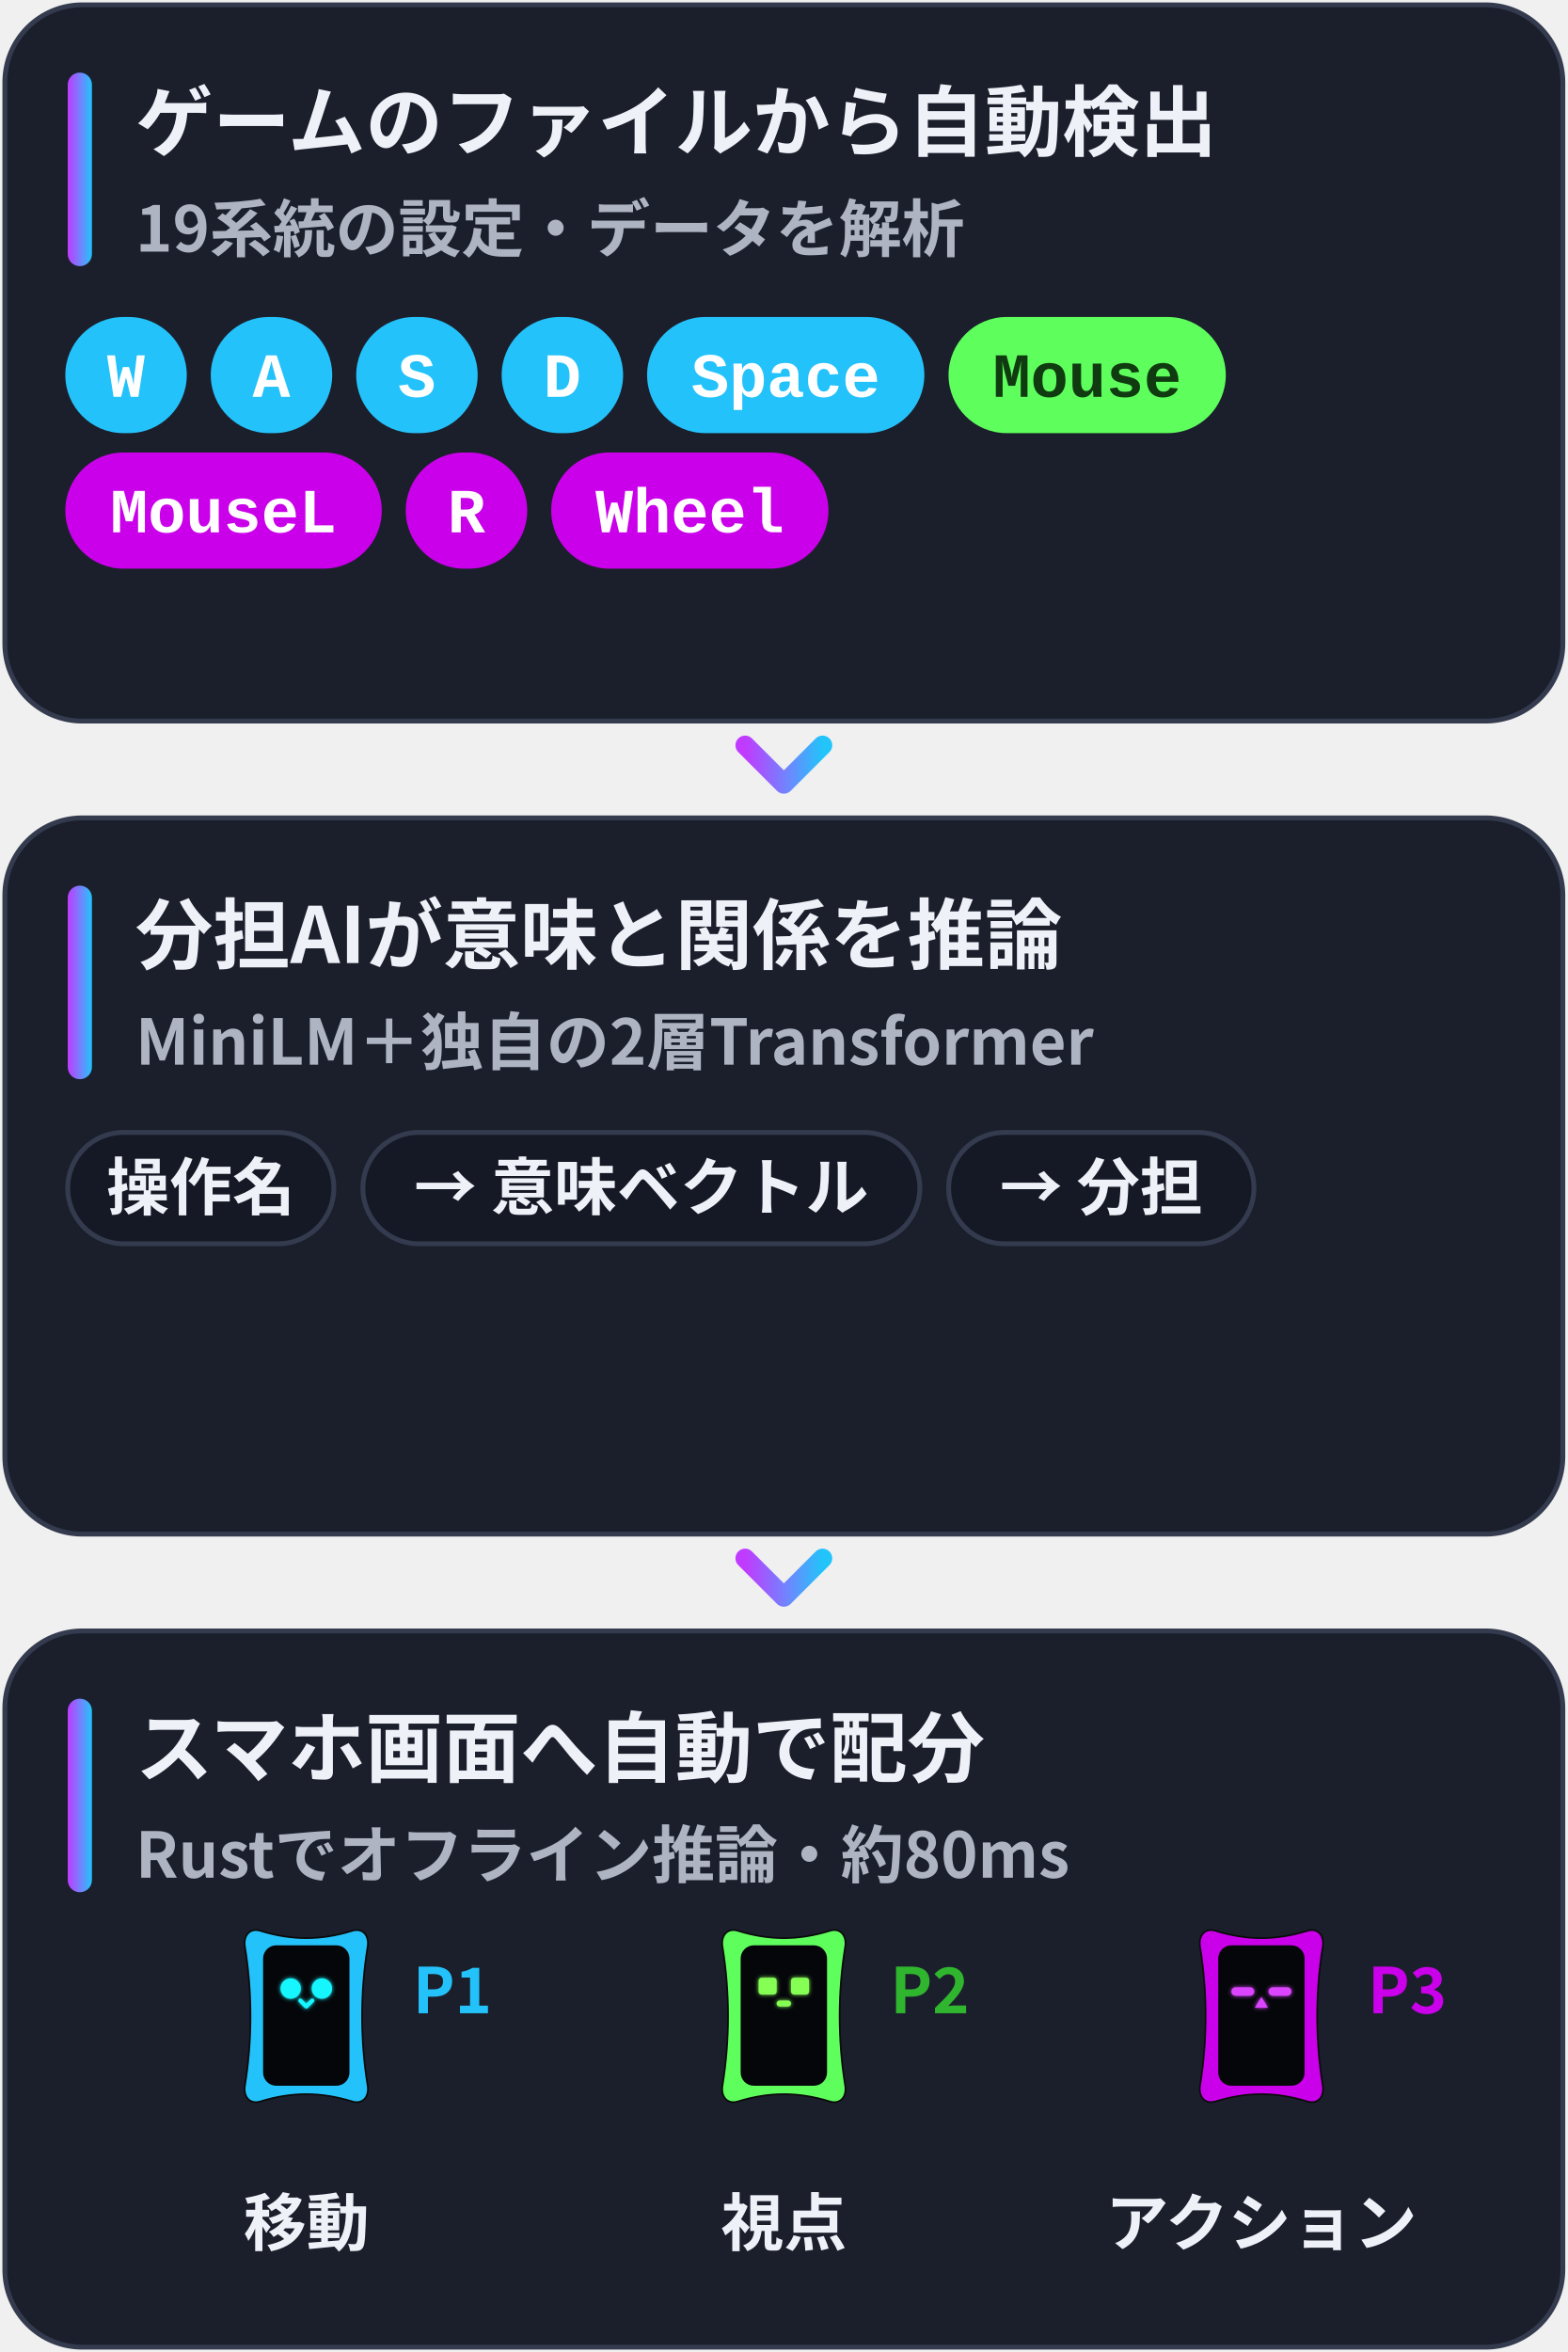
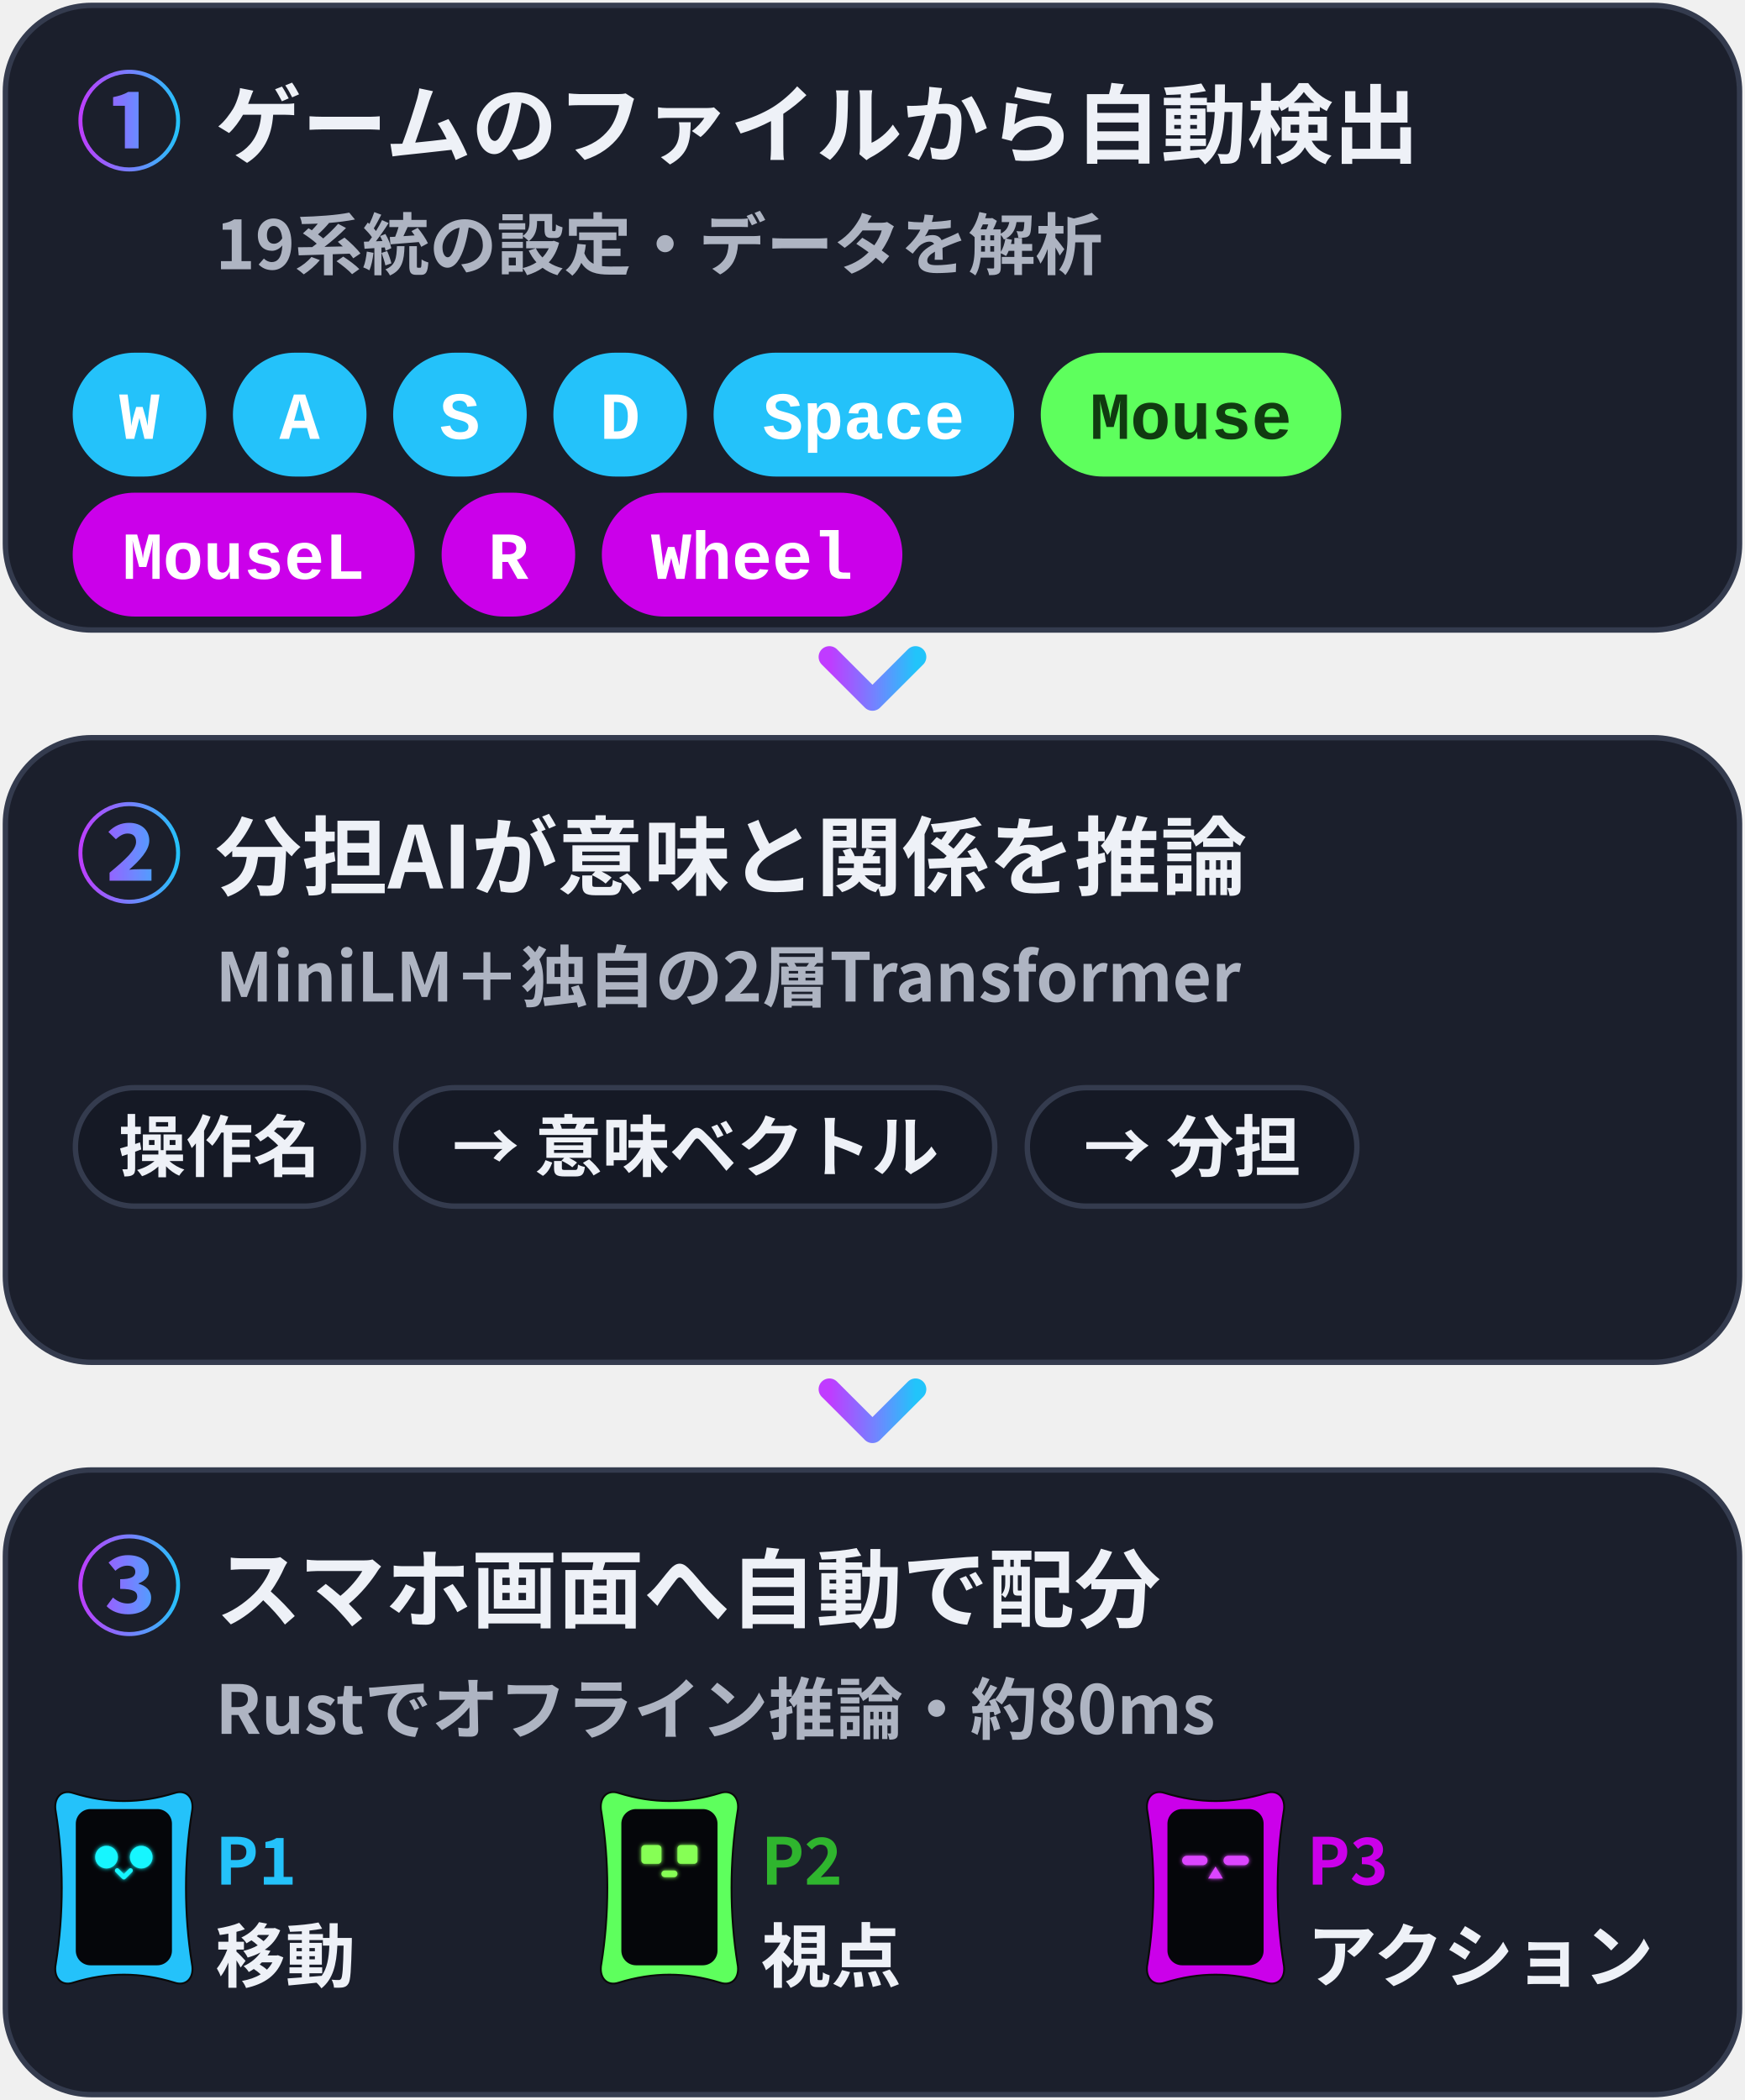
- <svg xmlns="http://www.w3.org/2000/svg" viewBox="0 0 324 486" width="324" height="486" role="img">
+ <svg xmlns="http://www.w3.org/2000/svg" viewBox="0 0 324 390" width="324" height="390" role="img">
  <defs>
    <filter id="glow" x="-30%" y="-30%" width="160%" height="160%">
      <feGaussianBlur stdDeviation="1.6" result="b" />
      <feMerge>
        <feMergeNode in="b" />
        <feMergeNode in="SourceGraphic" />
      </feMerge>
    </filter>
    <linearGradient id="brand" x1="0" y1="0" x2="1" y2="0">
      <stop offset="0" stop-color="#C03BFF" />
      <stop offset=".55" stop-color="#6F86FF" />
      <stop offset="1" stop-color="#22C4FA" />
    </linearGradient>
    <linearGradient id="bg" x1="0" y1="0" x2="1" y2="1">
      <stop offset="0" stop-color="#141827" />
      <stop offset="1" stop-color="#231B35" />
    </linearGradient>
    <style>
.jp{font-family:'Hiragino Sans','Hiragino Kaku Gothic ProN','Yu Gothic UI','Yu Gothic','Meiryo','Noto Sans JP','Noto Sans CJK JP',sans-serif}
.disp{font-family:Impact,Haettenschweiler,'Anton','Arial Narrow Bold','Arial Black',sans-serif}
.gh{font-family:-apple-system,BlinkMacSystemFont,'Segoe UI','Noto Sans',Helvetica,Arial,sans-serif}
.rnd{font-family:RcRounded,'Hiragino Maru Gothic ProN','Yu Gothic UI','Noto Sans JP',sans-serif}
.hand{font-family:RcHand,'Hiragino Maru Gothic ProN','Yu Gothic UI','Noto Sans JP',sans-serif}
.mono{font-family:ui-monospace,SFMono-Regular,'Cascadia Mono',Consolas,'Liberation Mono',monospace}

@keyframes bob{0%,100%{transform:translateY(0)}50%{transform:translateY(-5px)}}
@keyframes blink{0%,90%,100%{transform:scaleY(1)}94%{transform:scaleY(.12)}}
@keyframes flow{to{stroke-dashoffset:-28}}
@keyframes pulse{0%,100%{opacity:.55}50%{opacity:1}}
.bob{animation:bob 2.6s ease-in-out infinite}
.eyes{transform-box:fill-box;transform-origin:center;animation:blink 4.8s infinite}
.flow{stroke-dasharray:6 8;animation:flow 1.1s linear infinite}
.pulse{animation:pulse 2.4s ease-in-out infinite}
@media (prefers-reduced-motion:reduce){.bob,.eyes,.flow,.pulse{animation:none}}
</style>
  </defs>
-   <rect x="1" y="1" width="322" height="148" rx="16" fill="#1B1F2C" stroke="#343B4E" />
-   <rect x="14" y="15" width="5" height="40" rx="2.5" fill="url(#brand)" />
-   <text x="28" y="31" class="jp" font-size="16" font-weight="900" fill="#EEF1F7" text-anchor="start">ゲームのファイルから自動検出</text>
-   <text x="28" y="52" class="jp" font-size="13" font-weight="700" fill="#AEB4C2" text-anchor="start">19系統の設定・データを解析</text>
-   <rect x="14" y="66" width="24.1" height="23" rx="11.5" fill="#24C2FA" stroke="#24C2FA" />
-   <text x="26.03" y="82" class="mono" font-size="13" font-weight="700" fill="#FFFFFF" text-anchor="middle">W</text>
-   <rect x="44.06" y="66" width="24.1" height="23" rx="11.5" fill="#24C2FA" stroke="#24C2FA" />
-   <text x="56.09" y="82" class="mono" font-size="13" font-weight="700" fill="#FFFFFF" text-anchor="middle">A</text>
-   <rect x="74.12" y="66" width="24.1" height="23" rx="11.5" fill="#24C2FA" stroke="#24C2FA" />
-   <text x="86.15" y="82" class="mono" font-size="13" font-weight="700" fill="#FFFFFF" text-anchor="middle">S</text>
-   <rect x="104.18" y="66" width="24.1" height="23" rx="11.5" fill="#24C2FA" stroke="#24C2FA" />
-   <text x="116.21" y="82" class="mono" font-size="13" font-weight="700" fill="#FFFFFF" text-anchor="middle">D</text>
-   <rect x="134.24" y="66" width="56.3" height="23" rx="11.5" fill="#24C2FA" stroke="#24C2FA" />
-   <text x="162.39" y="82" class="mono" font-size="13" font-weight="700" fill="#FFFFFF" text-anchor="middle">Space</text>
-   <rect x="196.54" y="66" width="56.3" height="23" rx="11.5" fill="#5EFF5D" stroke="#5EFF5D" />
-   <text x="224.69" y="82" class="mono" font-size="13" font-weight="700" fill="#103B10" text-anchor="middle">Mouse</text>
-   <rect x="14" y="94" width="64.4" height="23" rx="11.5" fill="#CB00EA" stroke="#CB00EA" />
-   <text x="46.18" y="110" class="mono" font-size="13" font-weight="700" fill="#FFFFFF" text-anchor="middle">MouseL</text>
-   <rect x="84.36" y="94" width="24.1" height="23" rx="11.5" fill="#CB00EA" stroke="#CB00EA" />
-   <text x="96.39" y="110" class="mono" font-size="13" font-weight="700" fill="#FFFFFF" text-anchor="middle">R</text>
-   <rect x="114.42" y="94" width="56.3" height="23" rx="11.5" fill="#CB00EA" stroke="#CB00EA" />
-   <text x="142.57" y="110" class="mono" font-size="13" font-weight="700" fill="#FFFFFF" text-anchor="middle">Wheel</text>
-   <path d="M154.0 154l8 8 8-8" fill="none" stroke="url(#brand)" stroke-width="4" stroke-linecap="round" stroke-linejoin="round" />
-   <rect x="1" y="169" width="322" height="148" rx="16" fill="#1B1F2C" stroke="#343B4E" />
-   <rect x="14" y="183" width="5" height="40" rx="2.5" fill="url(#brand)" />
-   <text x="28" y="199" class="jp" font-size="16" font-weight="900" fill="#EEF1F7" text-anchor="start">分担AIが意味と関係を推論</text>
-   <text x="28" y="220" class="jp" font-size="13" font-weight="700" fill="#AEB4C2" text-anchor="start">MiniLM＋独自の2層Transformer</text>
-   <rect x="14" y="234" width="55.0" height="23" rx="11.5" fill="#151925" stroke="#343B4E" />
-   <text x="41.5" y="250" class="jp" font-size="13" font-weight="700" fill="#EEF1F7" text-anchor="middle">操作名</text>
-   <rect x="75.0" y="234" width="115.1" height="23" rx="11.5" fill="#151925" stroke="#343B4E" />
-   <text x="132.53" y="250" class="jp" font-size="13" font-weight="700" fill="#EEF1F7" text-anchor="middle">→ 意味ベクトル</text>
-   <rect x="196.06" y="234" width="63.1" height="23" rx="11.5" fill="#151925" stroke="#343B4E" />
-   <text x="227.59" y="250" class="jp" font-size="13" font-weight="700" fill="#EEF1F7" text-anchor="middle">→ 分担</text>
-   <path d="M154.0 322l8 8 8-8" fill="none" stroke="url(#brand)" stroke-width="4" stroke-linecap="round" stroke-linejoin="round" />
-   <rect x="1" y="337" width="322" height="148" rx="16" fill="#1B1F2C" stroke="#343B4E" />
-   <rect x="14" y="351" width="5" height="40" rx="2.5" fill="url(#brand)" />
-   <text x="28" y="367" class="jp" font-size="16" font-weight="900" fill="#EEF1F7" text-anchor="start">スマホ画面へ自動で配分</text>
-   <text x="28" y="388" class="jp" font-size="13" font-weight="700" fill="#AEB4C2" text-anchor="start">Rustでオフライン推論・約80ms</text>
-   <g transform="translate(50.9 398.0) scale(0.248)">
+   <rect x="1" y="1" width="322" height="116" rx="16" fill="#1B1F2C" stroke="#343B4E" />
+   <text x="14" y="30" class="jp" font-size="20" font-weight="900" fill="url(#brand)" text-anchor="start">①</text>
+   <text x="40" y="29" class="jp" font-size="16" font-weight="900" fill="#EEF1F7" text-anchor="start">ゲームのファイルから自動検出</text>
+   <text x="40" y="50" class="jp" font-size="12.5" font-weight="700" fill="#AEB4C2" text-anchor="start">19系統の設定・データを解析</text>
+   <rect x="14" y="66" width="23.8" height="22" rx="11" fill="#24C2FA" stroke="#24C2FA" />
+   <text x="25.875" y="81.5" class="mono" font-size="12.5" font-weight="700" fill="#FFFFFF" text-anchor="middle">W</text>
+   <rect x="43.75" y="66" width="23.8" height="22" rx="11" fill="#24C2FA" stroke="#24C2FA" />
+   <text x="55.625" y="81.5" class="mono" font-size="12.5" font-weight="700" fill="#FFFFFF" text-anchor="middle">A</text>
+   <rect x="73.5" y="66" width="23.8" height="22" rx="11" fill="#24C2FA" stroke="#24C2FA" />
+   <text x="85.375" y="81.5" class="mono" font-size="12.5" font-weight="700" fill="#FFFFFF" text-anchor="middle">S</text>
+   <rect x="103.25" y="66" width="23.8" height="22" rx="11" fill="#24C2FA" stroke="#24C2FA" />
+   <text x="115.125" y="81.5" class="mono" font-size="12.5" font-weight="700" fill="#FFFFFF" text-anchor="middle">D</text>
+   <rect x="133.0" y="66" width="54.8" height="22" rx="11" fill="#24C2FA" stroke="#24C2FA" />
+   <text x="160.375" y="81.5" class="mono" font-size="12.5" font-weight="700" fill="#FFFFFF" text-anchor="middle">Space</text>
+   <rect x="193.75" y="66" width="54.8" height="22" rx="11" fill="#5EFF5D" stroke="#5EFF5D" />
+   <text x="221.125" y="81.5" class="mono" font-size="12.5" font-weight="700" fill="#103B10" text-anchor="middle">Mouse</text>
+   <rect x="14" y="92" width="62.5" height="22" rx="11" fill="#CB00EA" stroke="#CB00EA" />
+   <text x="45.25" y="107.5" class="mono" font-size="12.5" font-weight="700" fill="#FFFFFF" text-anchor="middle">MouseL</text>
+   <rect x="82.5" y="92" width="23.8" height="22" rx="11" fill="#CB00EA" stroke="#CB00EA" />
+   <text x="94.375" y="107.5" class="mono" font-size="12.5" font-weight="700" fill="#FFFFFF" text-anchor="middle">R</text>
+   <rect x="112.25" y="92" width="54.8" height="22" rx="11" fill="#CB00EA" stroke="#CB00EA" />
+   <text x="139.625" y="107.5" class="mono" font-size="12.5" font-weight="700" fill="#FFFFFF" text-anchor="middle">Wheel</text>
+   <path d="M154.0 122l8 8 8-8" fill="none" stroke="url(#brand)" stroke-width="4" stroke-linecap="round" stroke-linejoin="round" />
+   <rect x="1" y="137" width="322" height="116" rx="16" fill="#1B1F2C" stroke="#343B4E" />
+   <text x="14" y="166" class="jp" font-size="20" font-weight="900" fill="url(#brand)" text-anchor="start">②</text>
+   <text x="40" y="165" class="jp" font-size="16" font-weight="900" fill="#EEF1F7" text-anchor="start">分担AIが意味と関係を推論</text>
+   <text x="40" y="186" class="jp" font-size="12.5" font-weight="700" fill="#AEB4C2" text-anchor="start">MiniLM＋独自の2層Transformer</text>
+   <rect x="14" y="202" width="53.5" height="22" rx="11" fill="#151925" stroke="#343B4E" />
+   <text x="40.75" y="217.5" class="jp" font-size="12.5" font-weight="700" fill="#EEF1F7" text-anchor="middle">操作名</text>
+   <rect x="73.5" y="202" width="111.2" height="22" rx="11" fill="#151925" stroke="#343B4E" />
+   <text x="129.125" y="217.5" class="jp" font-size="12.5" font-weight="700" fill="#EEF1F7" text-anchor="middle">→ 意味ベクトル</text>
+   <rect x="190.75" y="202" width="61.2" height="22" rx="11" fill="#151925" stroke="#343B4E" />
+   <text x="221.375" y="217.5" class="jp" font-size="12.5" font-weight="700" fill="#EEF1F7" text-anchor="middle">→ 分担</text>
+   <path d="M154.0 258l8 8 8-8" fill="none" stroke="url(#brand)" stroke-width="4" stroke-linecap="round" stroke-linejoin="round" />
+   <rect x="1" y="273" width="322" height="116" rx="16" fill="#1B1F2C" stroke="#343B4E" />
+   <text x="14" y="302" class="jp" font-size="20" font-weight="900" fill="url(#brand)" text-anchor="start">③</text>
+   <text x="40" y="301" class="jp" font-size="16" font-weight="900" fill="#EEF1F7" text-anchor="start">スマホ画面へ自動で配分</text>
+   <text x="40" y="322" class="jp" font-size="12.5" font-weight="700" fill="#AEB4C2" text-anchor="start">Rustでオフライン推論・約80ms</text>
+   <g transform="translate(10.6 332.0) scale(0.248)">
    <g class="bob" style="animation-delay:0.00s">
      <path d="M12 4C38 12 62 12 88 4C97 1 103 8 101 18C95 55 95 95 101 132C103 142 97 149 88 146C62 138 38 138 12 146C3 149-3 142-1 132C5 95 5 55-1 18C-3 8 3 1 12 4Z" fill="#24C2FA" stroke="#0A0A0A" stroke-width="1.4" />
      <rect x="14" y="16" width="72" height="117" rx="11" fill="#05060A" />
      <g filter="url(#glow)" transform="translate(0 6)">
        <g class="eyes" style="animation-delay:0.00s">
          <circle cx="37" cy="46" r="8.5" fill="#19F6FF" />
          <circle cx="63" cy="46" r="8.5" fill="#19F6FF" />
        </g>
        <path d="M45 56l5 5 5-5" fill="none" stroke="#19F6FF" stroke-width="3.4" stroke-linecap="round" stroke-linejoin="round" />
      </g>
    </g>
  </g>
-   <text x="85.333" y="416" class="jp" font-size="13" font-weight="900" fill="#24C2FA" text-anchor="start">P1</text>
-   <text x="63.333" y="464" class="jp" font-size="13" font-weight="800" fill="#EEF1F7" text-anchor="middle">移動</text>
-   <g transform="translate(149.6 398.0) scale(0.248)">
+   <text x="40.0" y="350" class="jp" font-size="12" font-weight="900" fill="#24C2FA" text-anchor="start">P1</text>
+   <text x="40.0" y="368" class="jp" font-size="13" font-weight="800" fill="#EEF1F7" text-anchor="start">移動</text>
+   <g transform="translate(111.9 332.0) scale(0.248)">
    <g class="bob" style="animation-delay:0.40s">
      <path d="M12 4C38 12 62 12 88 4C97 1 103 8 101 18C95 55 95 95 101 132C103 142 97 149 88 146C62 138 38 138 12 146C3 149-3 142-1 132C5 95 5 55-1 18C-3 8 3 1 12 4Z" fill="#5EFF5D" stroke="#0A0A0A" stroke-width="1.4" />
      <rect x="14" y="16" width="72" height="117" rx="11" fill="#05060A" />
      <g filter="url(#glow)" transform="translate(0 6)">
        <g class="eyes" style="animation-delay:0.68s">
          <rect x="29" y="37" width="15" height="14" rx="2.5" fill="#86FF55" />
          <rect x="56" y="37" width="15" height="14" rx="2.5" fill="#86FF55" />
        </g>
        <rect x="44" y="56" width="12" height="5" rx="2.5" fill="#86FF55" />
      </g>
    </g>
  </g>
-   <text x="184.0" y="416" class="jp" font-size="13" font-weight="900" fill="#2FB52E" text-anchor="start">P2</text>
-   <text x="162.0" y="464" class="jp" font-size="13" font-weight="800" fill="#EEF1F7" text-anchor="middle">視点</text>
-   <g transform="translate(248.3 398.0) scale(0.248)">
+   <text x="141.333" y="350" class="jp" font-size="12" font-weight="900" fill="#2FB52E" text-anchor="start">P2</text>
+   <text x="141.333" y="368" class="jp" font-size="13" font-weight="800" fill="#EEF1F7" text-anchor="start">視点</text>
+   <g transform="translate(213.3 332.0) scale(0.248)">
    <g class="bob" style="animation-delay:0.80s">
      <path d="M12 4C38 12 62 12 88 4C97 1 103 8 101 18C95 55 95 95 101 132C103 142 97 149 88 146C62 138 38 138 12 146C3 149-3 142-1 132C5 95 5 55-1 18C-3 8 3 1 12 4Z" fill="#CB00EA" stroke="#0A0A0A" stroke-width="1.4" />
      <rect x="14" y="16" width="72" height="117" rx="11" fill="#05060A" />
      <g filter="url(#glow)" transform="translate(0 6)">
        <g class="eyes" style="animation-delay:1.36s">
          <rect x="25" y="45" width="19" height="7" rx="3.5" fill="#DC45FF" />
          <rect x="56" y="45" width="19" height="7" rx="3.5" fill="#DC45FF" />
        </g>
        <path d="M50 53l-5.5 9h11z" fill="#DC45FF" />
      </g>
    </g>
  </g>
-   <text x="282.667" y="416" class="jp" font-size="13" font-weight="900" fill="#CB00EA" text-anchor="start">P3</text>
-   <text x="260.667" y="464" class="jp" font-size="13" font-weight="800" fill="#EEF1F7" text-anchor="middle">アクション</text>
+   <text x="242.667" y="350" class="jp" font-size="12" font-weight="900" fill="#CB00EA" text-anchor="start">P3</text>
+   <text x="242.667" y="368" class="jp" font-size="13" font-weight="800" fill="#EEF1F7" text-anchor="start">アクション</text>
</svg>
